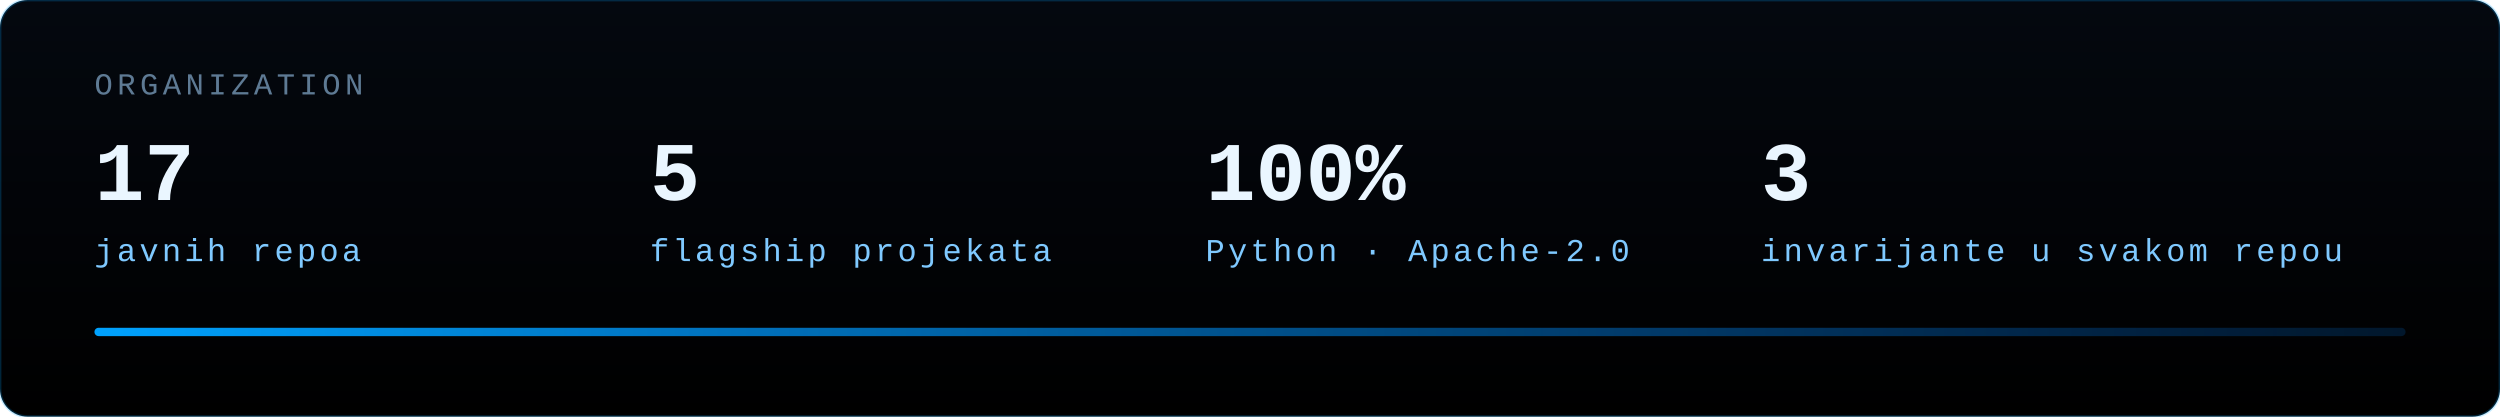
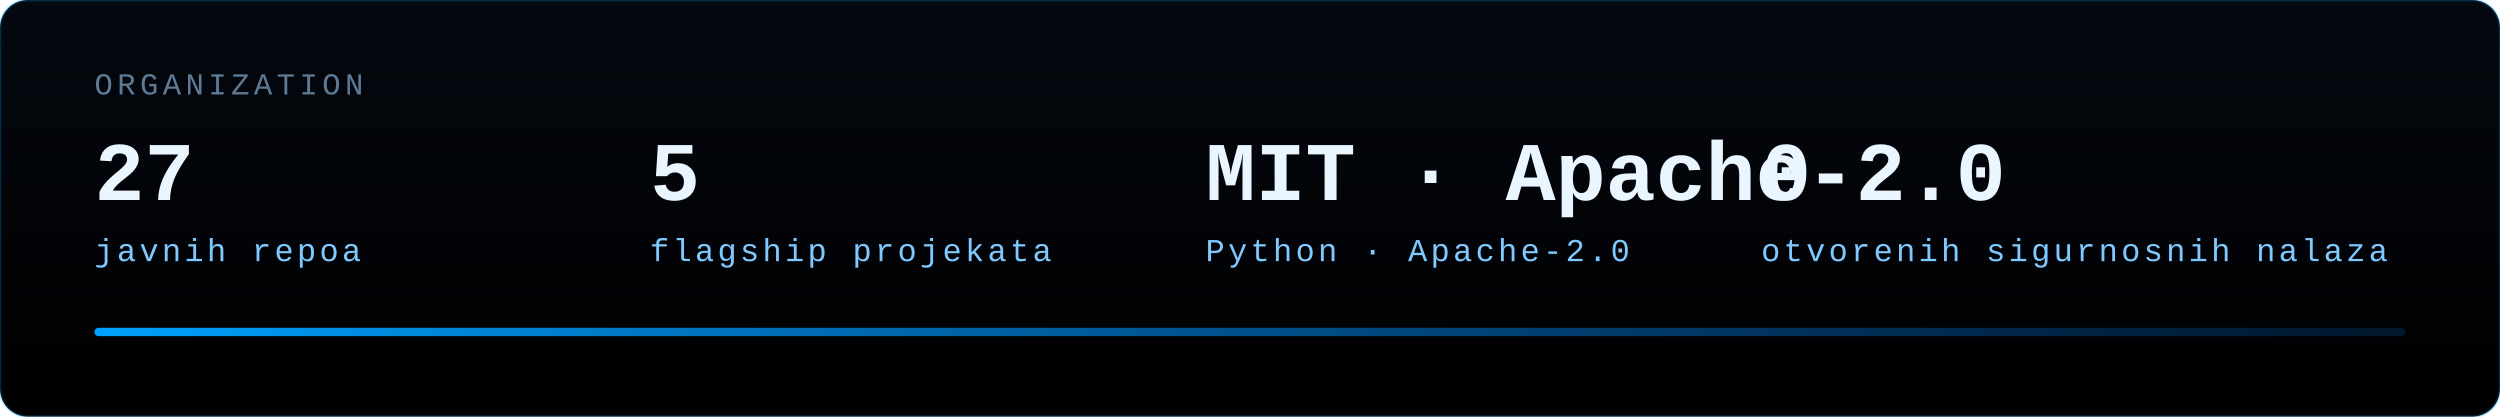
<svg xmlns="http://www.w3.org/2000/svg" width="900" height="150" viewBox="0 0 900 150" role="img" aria-labelledby="st sd" preserveAspectRatio="xMidYMid meet" font-family="ui-monospace, SFMono-Regular, 'SF Mono', Menlo, Consolas, 'Liberation Mono', 'DejaVu Sans Mono', monospace">
  <defs>
    <linearGradient id="splate" x1="0" y1="0" x2="0" y2="1">
      <stop offset="0" stop-color="#04080f" />
      <stop offset="1" stop-color="#000000" />
    </linearGradient>
    <linearGradient id="sbar" x1="0" y1="0" x2="1" y2="0">
      <stop offset="0" stop-color="#00A3FF" />
      <stop offset="1" stop-color="#0066CC" stop-opacity="0.2" />
    </linearGradient>
  </defs>
  <rect width="900" height="150" rx="10" fill="url(#splate)" stroke="#00A3FF" stroke-opacity="0.22" />
  <g font-size="11" letter-spacing="1.6" fill="#5E7A94">
    <text x="34" y="34" textLength="150" lengthAdjust="spacing">ORGANIZATION</text>
  </g>
  <g>
-     <text x="34" y="72" fill="#EAF6FF" font-size="30" font-weight="700" textLength="60" lengthAdjust="spacing">17</text>
+     <text x="34" y="72" fill="#EAF6FF" font-size="30" font-weight="700" textLength="60" lengthAdjust="spacing">27</text>
    <text x="34" y="94" fill="#7FC9FF" font-size="11.5" letter-spacing="1.2" textLength="120" lengthAdjust="spacing">javnih repoa</text>
    <text x="234" y="72" fill="#EAF6FF" font-size="30" font-weight="700" textLength="30" lengthAdjust="spacing">5</text>
    <text x="234" y="94" fill="#7FC9FF" font-size="11.5" letter-spacing="1.2" textLength="130" lengthAdjust="spacing">flagship projekata</text>
-     <text x="434" y="72" fill="#EAF6FF" font-size="30" font-weight="700" textLength="90" lengthAdjust="spacing">100%</text>
+     <text x="434" y="72" fill="#EAF6FF" font-size="30" font-weight="700" textLength="150" lengthAdjust="spacing">MIT · Apache-2.0</text>
    <text x="434" y="94" fill="#7FC9FF" font-size="11.5" letter-spacing="1.2" textLength="150" lengthAdjust="spacing">Python · Apache-2.0</text>
-     <text x="634" y="72" fill="#EAF6FF" font-size="30" font-weight="700" textLength="60" lengthAdjust="spacing">3</text>
-     <text x="634" y="94" fill="#7FC9FF" font-size="11.5" letter-spacing="1.2" textLength="200" lengthAdjust="spacing">invarijante u svakom repou</text>
+     <text x="634" y="72" fill="#EAF6FF" font-size="30" font-weight="700" textLength="60" lengthAdjust="spacing">0</text>
+     <text x="634" y="94" fill="#7FC9FF" font-size="11.5" letter-spacing="1.2" textLength="230" lengthAdjust="spacing">otvorenih sigurnosnih nalaza</text>
  </g>
  <rect x="34" y="118" width="832" height="3" rx="1.5" fill="url(#sbar)" />
</svg>
